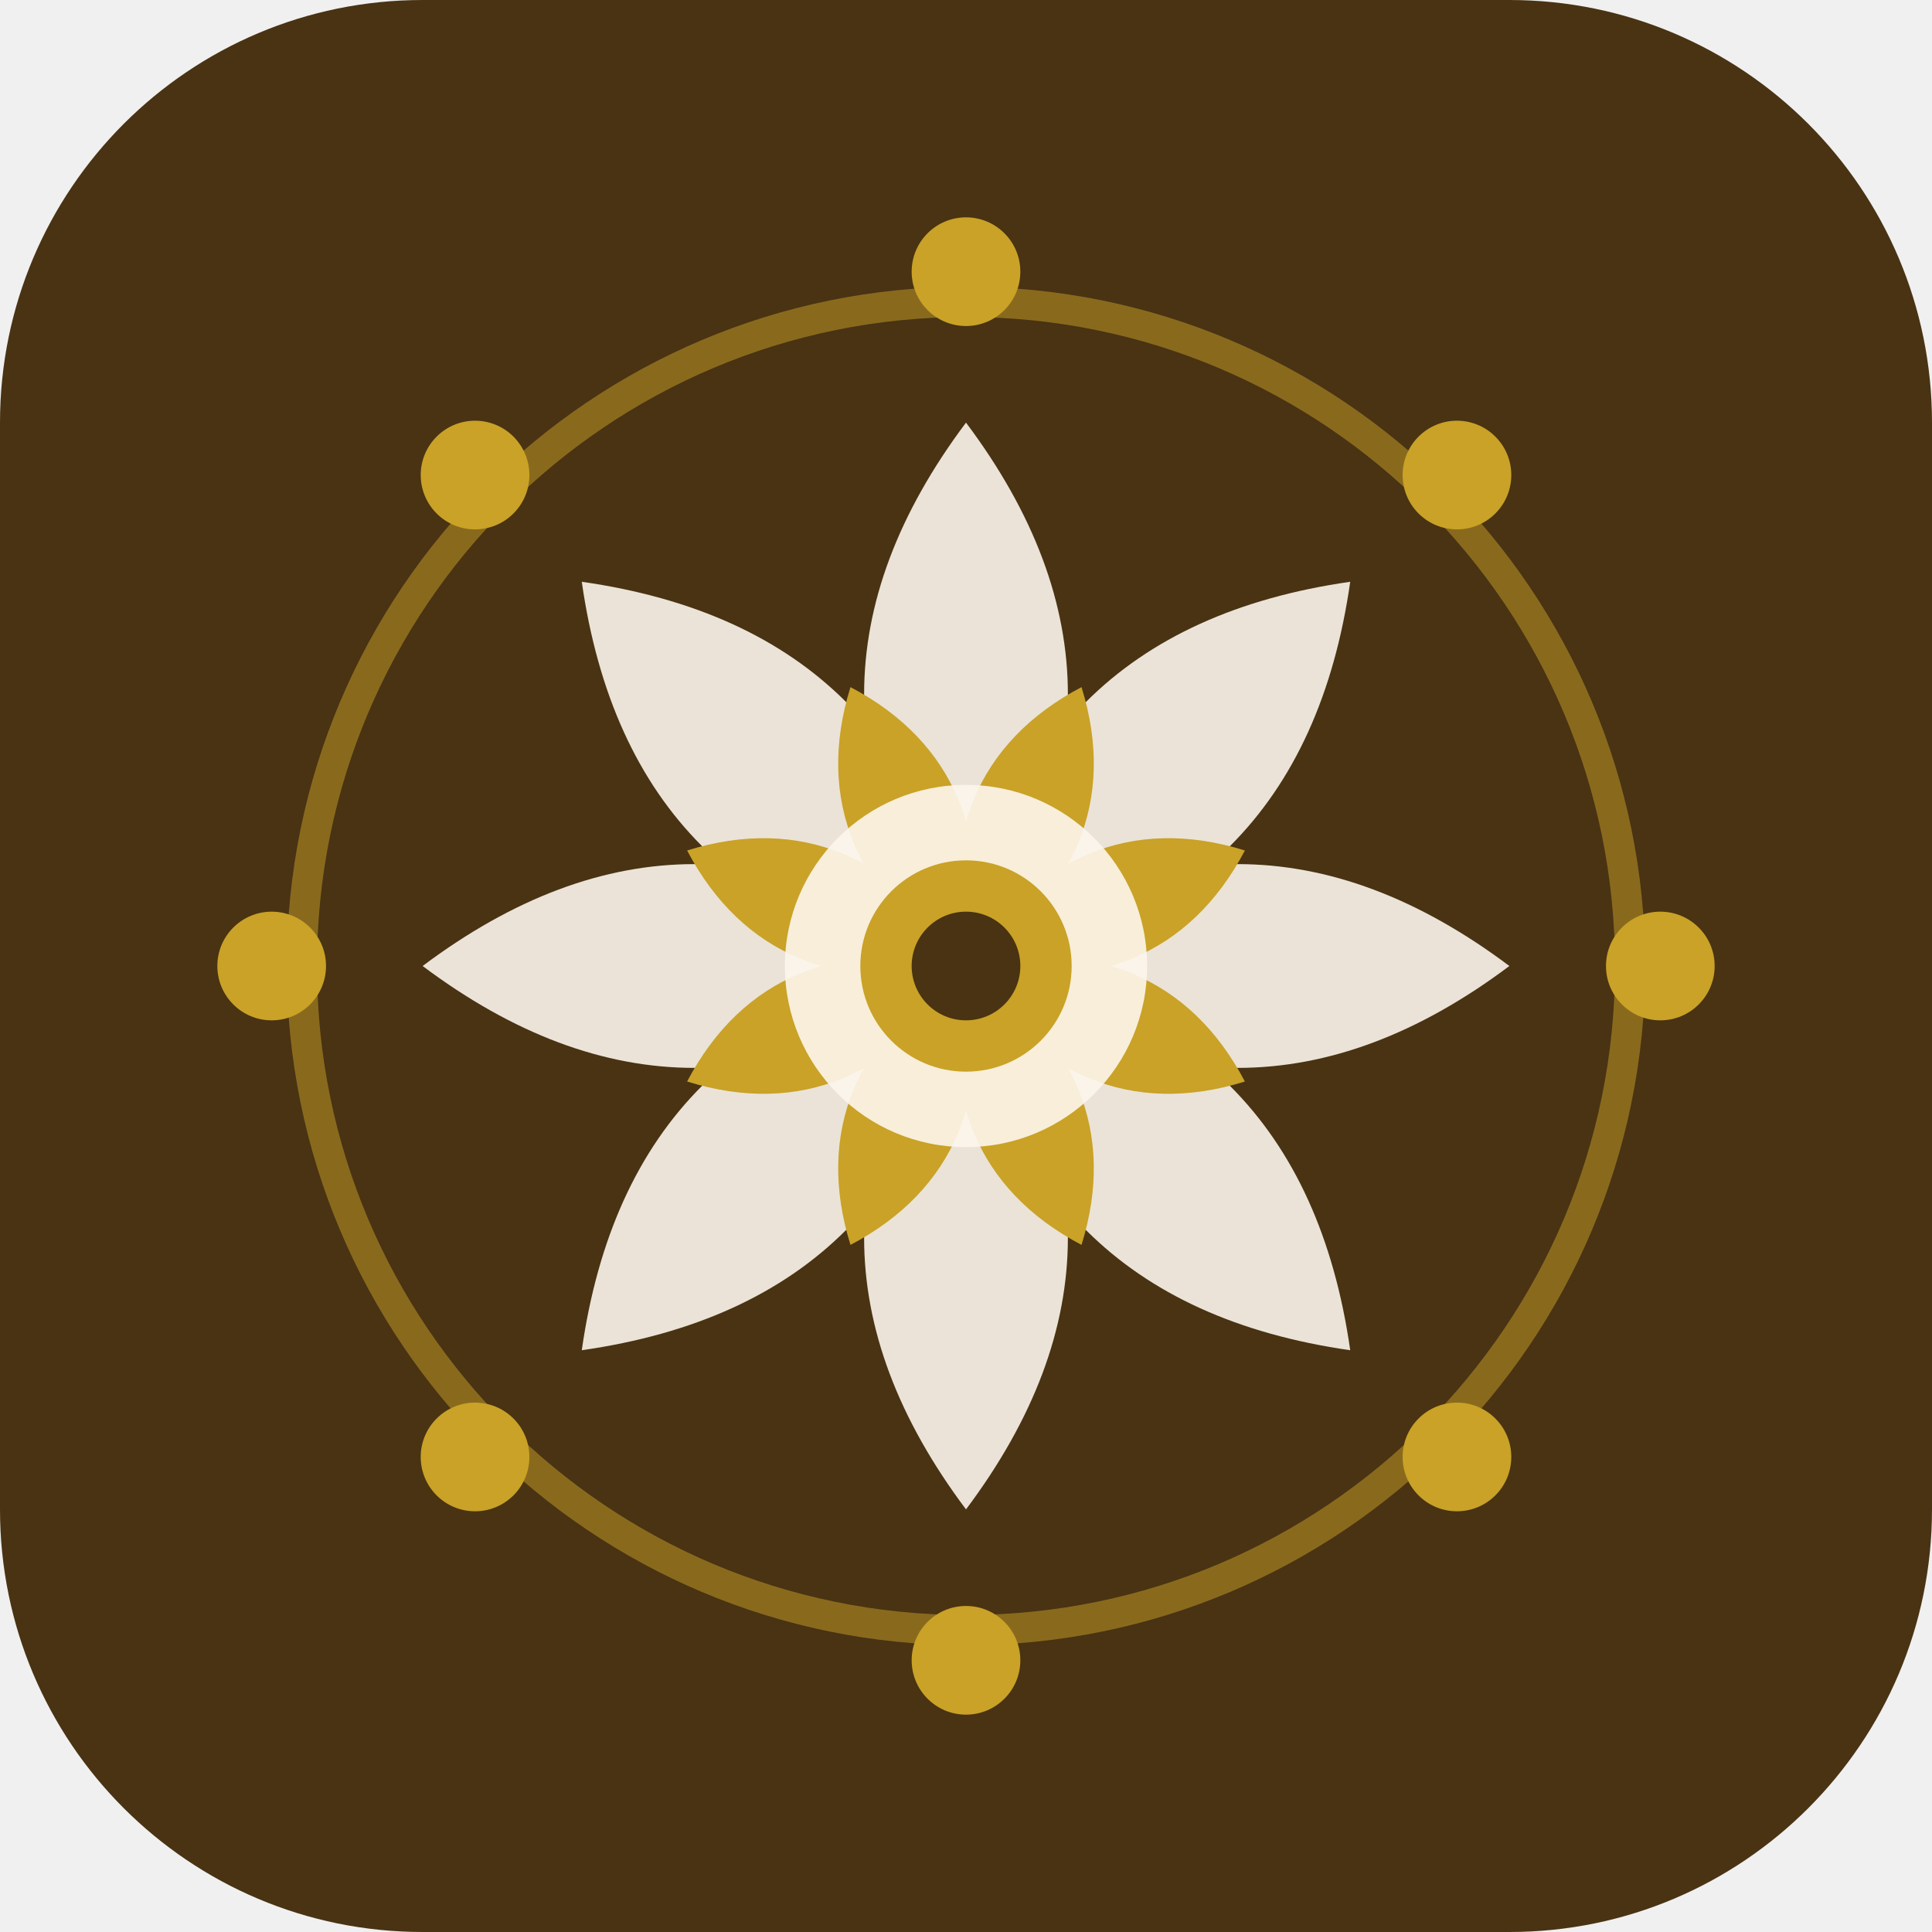
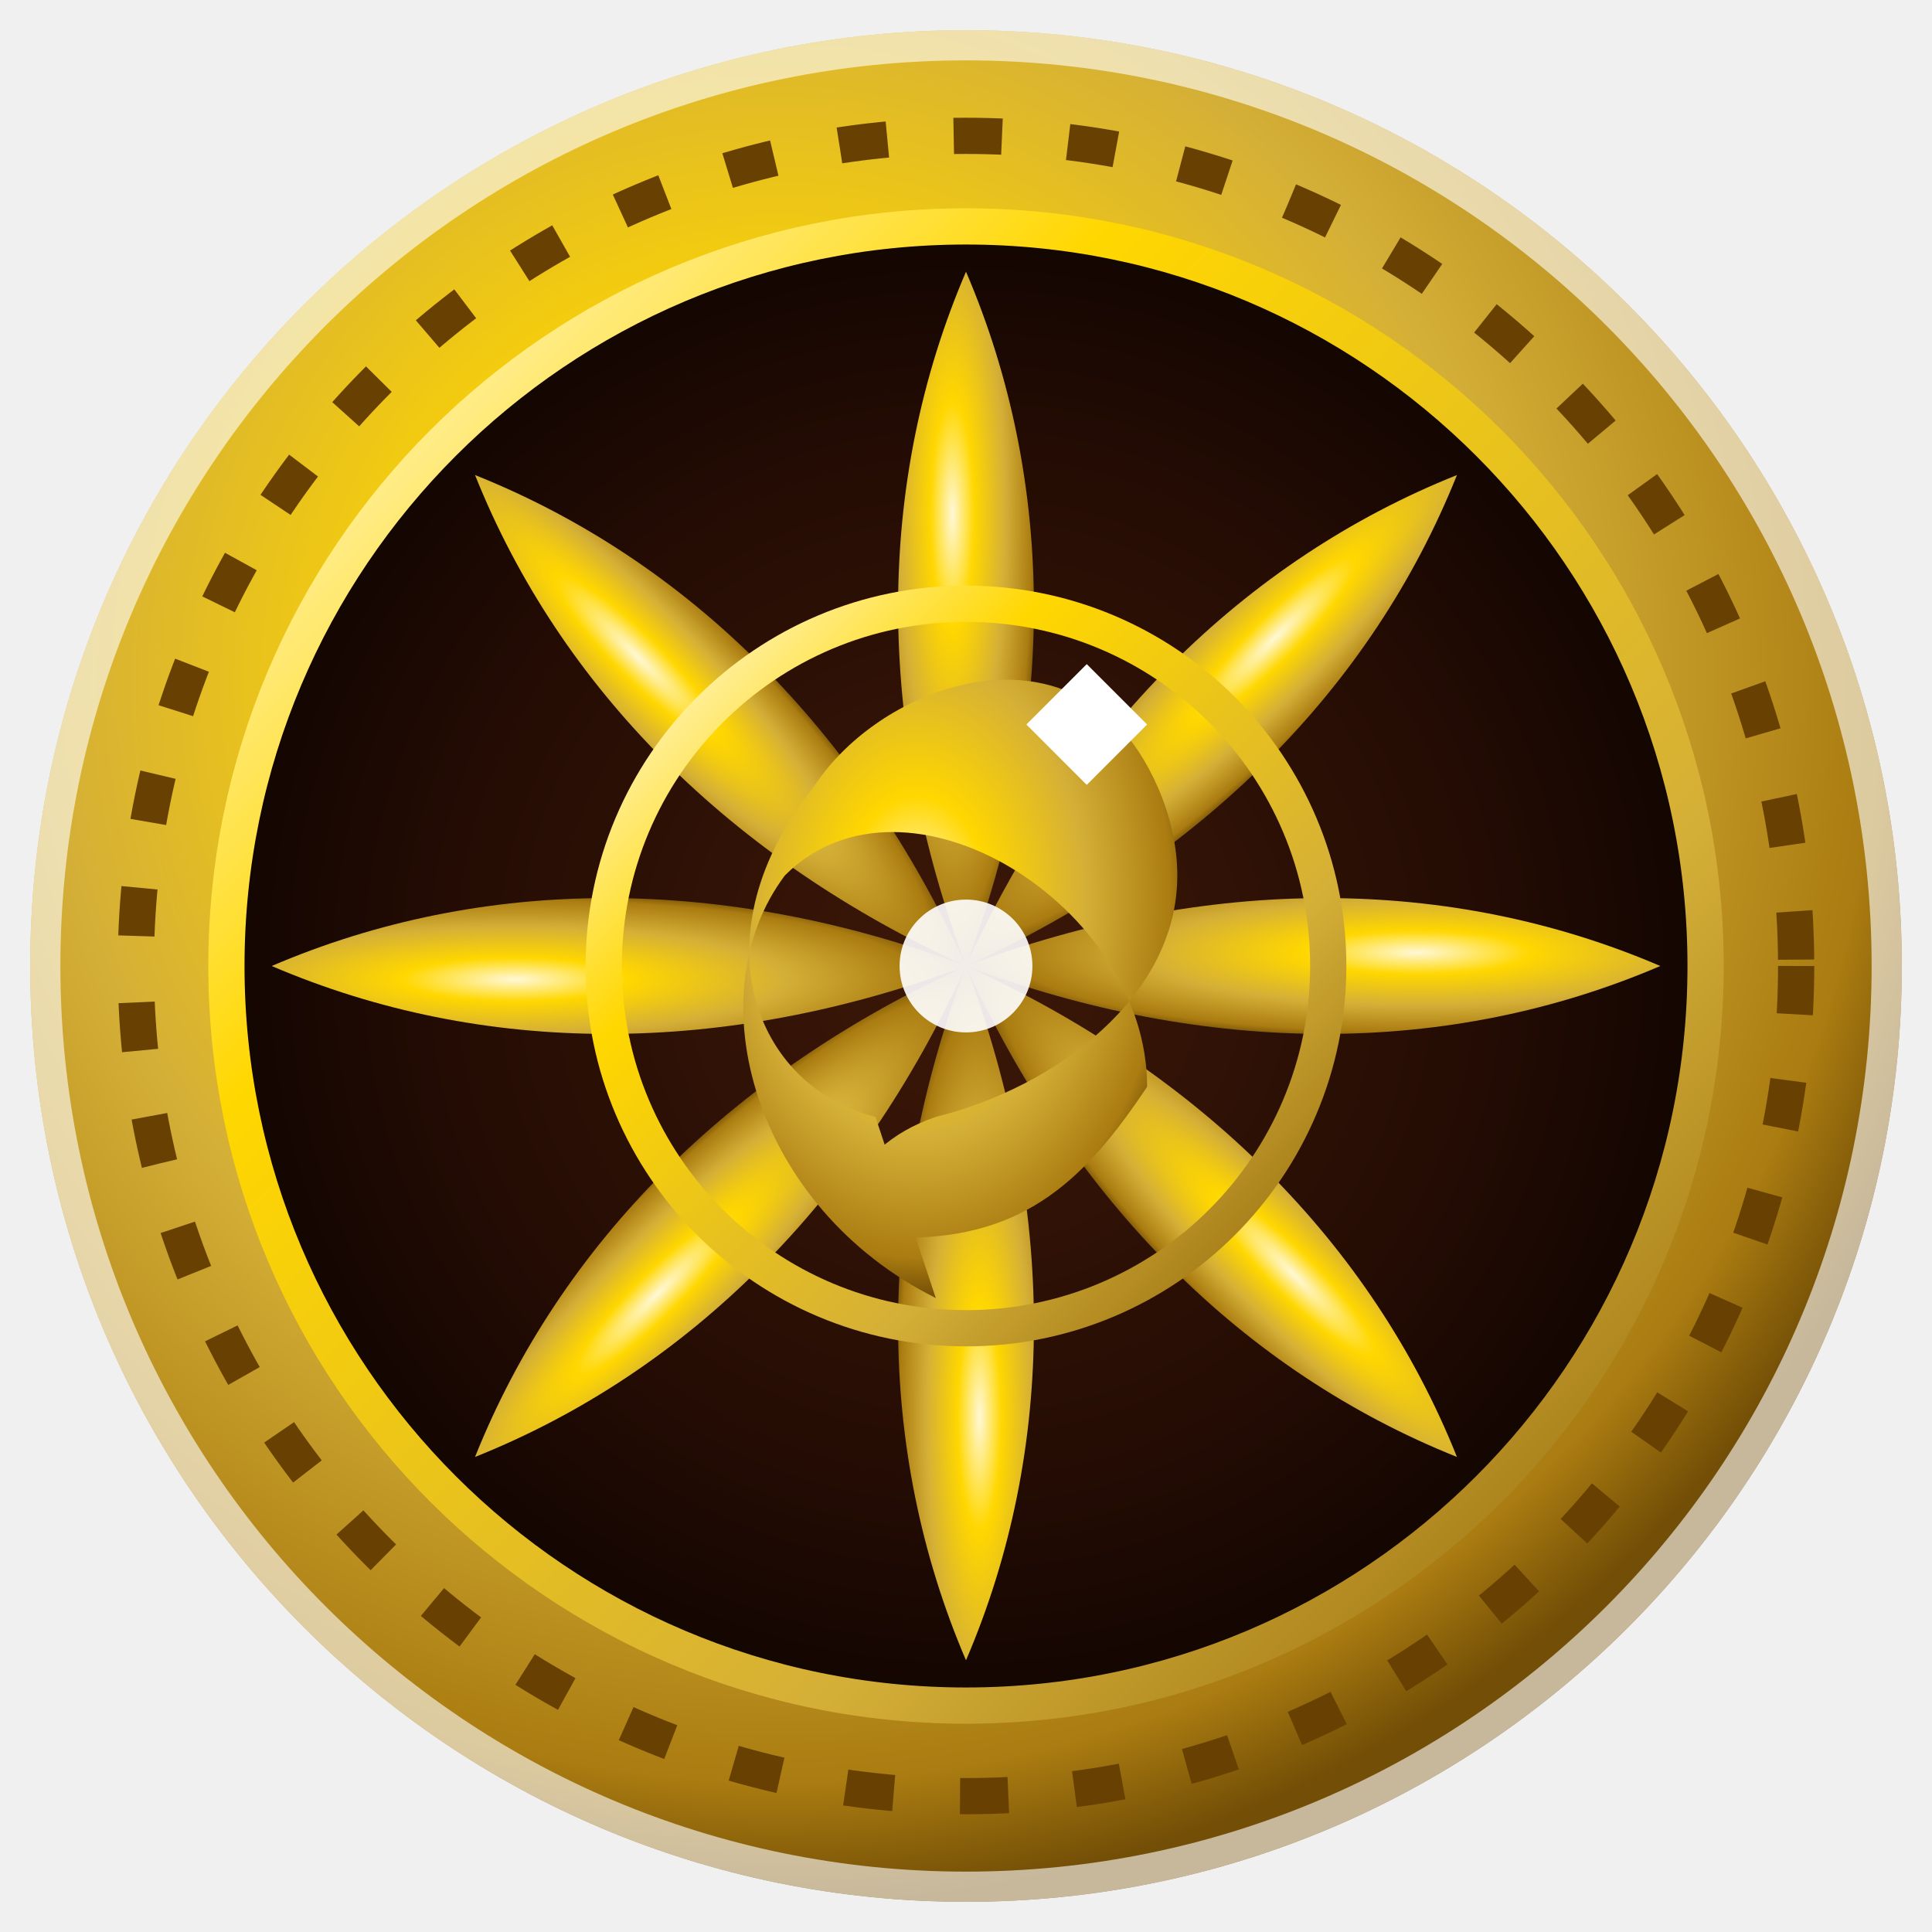
<svg xmlns="http://www.w3.org/2000/svg" viewBox="0 0 64 64">
-   <rect width="64" height="64" rx="14" fill="#493313" />
+   <defs>
+     <radialGradient id="brightGoldDisc" cx="40%" cy="35%" r="65%">
+       <stop offset="0%" stop-color="#fff8d6" />
+       <stop offset="25%" stop-color="#ffd700" />
+       <stop offset="60%" stop-color="#d4af37" />
+       <stop offset="90%" stop-color="#aa7c11" />
+       <stop offset="100%" stop-color="#734e06" />
+     </radialGradient>
+     <radialGradient id="innerGlow" cx="50%" cy="50%" r="50%">
+       <stop offset="0%" stop-color="#3d1808" />
+       <stop offset="70%" stop-color="#240c04" />
+       <stop offset="100%" stop-color="#120501" />
+     </radialGradient>
+     <linearGradient id="goldStroke" x1="0%" y1="0%" x2="100%" y2="100%">
+       <stop offset="0%" stop-color="#ffffff" />
+       <stop offset="30%" stop-color="#ffd700" />
+       <stop offset="70%" stop-color="#d4af37" />
+       <stop offset="100%" stop-color="#8c6109" />
+     </linearGradient>
+   </defs>
+   <circle cx="32" cy="32" r="31" fill="url(#brightGoldDisc)" />
+   <circle cx="32" cy="32" r="30.5" fill="none" stroke="#fff" stroke-width="1" opacity="0.6" />
+   <circle cx="32" cy="32" r="27.5" fill="none" stroke="#684102" stroke-width="1.2" stroke-dasharray="1.6,2.2" />
+   <circle cx="32" cy="32" r="24.5" fill="url(#innerGlow)" stroke="url(#goldStroke)" stroke-width="1.2" />
  <g transform="translate(32,32)">
-     <circle r="22" fill="none" stroke="#c9a227" stroke-width="1" opacity="0.5" />
-     <circle cx="0" cy="-23" r="1.8" fill="#c9a227" />
-     <circle cx="0" cy="-23" r="1.8" fill="#c9a227" transform="rotate(45)" />
-     <circle cx="0" cy="-23" r="1.8" fill="#c9a227" transform="rotate(90)" />
-     <circle cx="0" cy="-23" r="1.8" fill="#c9a227" transform="rotate(135)" />
-     <circle cx="0" cy="-23" r="1.8" fill="#c9a227" transform="rotate(180)" />
-     <circle cx="0" cy="-23" r="1.8" fill="#c9a227" transform="rotate(225)" />
-     <circle cx="0" cy="-23" r="1.8" fill="#c9a227" transform="rotate(270)" />
-     <circle cx="0" cy="-23" r="1.8" fill="#c9a227" transform="rotate(315)" />
-     <path d="M 0,-18 C 4.5,-12 4.5,-6 0,0 C -4.5,-6 -4.5,-12 0,-18" fill="rgba(253,246,236,0.9)" />
-     <path d="M 0,-18 C 4.5,-12 4.5,-6 0,0 C -4.5,-6 -4.5,-12 0,-18" fill="rgba(253,246,236,0.9)" transform="rotate(45)" />
-     <path d="M 0,-18 C 4.5,-12 4.5,-6 0,0 C -4.5,-6 -4.5,-12 0,-18" fill="rgba(253,246,236,0.9)" transform="rotate(90)" />
-     <path d="M 0,-18 C 4.5,-12 4.5,-6 0,0 C -4.5,-6 -4.5,-12 0,-18" fill="rgba(253,246,236,0.9)" transform="rotate(135)" />
-     <path d="M 0,-18 C 4.5,-12 4.5,-6 0,0 C -4.5,-6 -4.5,-12 0,-18" fill="rgba(253,246,236,0.9)" transform="rotate(180)" />
-     <path d="M 0,-18 C 4.5,-12 4.5,-6 0,0 C -4.5,-6 -4.5,-12 0,-18" fill="rgba(253,246,236,0.9)" transform="rotate(225)" />
-     <path d="M 0,-18 C 4.5,-12 4.5,-6 0,0 C -4.5,-6 -4.5,-12 0,-18" fill="rgba(253,246,236,0.9)" transform="rotate(270)" />
-     <path d="M 0,-18 C 4.5,-12 4.5,-6 0,0 C -4.5,-6 -4.5,-12 0,-18" fill="rgba(253,246,236,0.9)" transform="rotate(315)" />
-     <path d="M 0,-10 C 2.5,-7 2.5,-3.5 0,0 C -2.5,-3.5 -2.5,-7 0,-10" fill="#c9a227" transform="rotate(22.5)" />
-     <path d="M 0,-10 C 2.5,-7 2.5,-3.5 0,0 C -2.5,-3.5 -2.5,-7 0,-10" fill="#c9a227" transform="rotate(67.5)" />
-     <path d="M 0,-10 C 2.5,-7 2.5,-3.5 0,0 C -2.5,-3.5 -2.5,-7 0,-10" fill="#c9a227" transform="rotate(112.5)" />
-     <path d="M 0,-10 C 2.5,-7 2.5,-3.5 0,0 C -2.5,-3.5 -2.5,-7 0,-10" fill="#c9a227" transform="rotate(157.5)" />
-     <path d="M 0,-10 C 2.5,-7 2.5,-3.5 0,0 C -2.5,-3.5 -2.5,-7 0,-10" fill="#c9a227" transform="rotate(202.5)" />
-     <path d="M 0,-10 C 2.5,-7 2.5,-3.5 0,0 C -2.5,-3.5 -2.5,-7 0,-10" fill="#c9a227" transform="rotate(247.5)" />
-     <path d="M 0,-10 C 2.5,-7 2.5,-3.5 0,0 C -2.5,-3.5 -2.5,-7 0,-10" fill="#c9a227" transform="rotate(292.5)" />
-     <path d="M 0,-10 C 2.5,-7 2.5,-3.5 0,0 C -2.5,-3.5 -2.5,-7 0,-10" fill="#c9a227" transform="rotate(337.5)" />
-     <circle r="6" fill="rgba(253,246,236,0.9)" />
-     <circle r="3.5" fill="#c9a227" />
-     <circle r="1.8" fill="#493313" />
+     <g fill="url(#brightGoldDisc)">
+       <path d="M0,-23 C3,-16 3,-8 0,0 C-3,-8 -3,-16 0,-23" />
+       <path d="M0,-23 C3,-16 3,-8 0,0 C-3,-8 -3,-16 0,-23" transform="rotate(45)" />
+       <path d="M0,-23 C3,-16 3,-8 0,0 C-3,-8 -3,-16 0,-23" transform="rotate(90)" />
+       <path d="M0,-23 C3,-16 3,-8 0,0 C-3,-8 -3,-16 0,-23" transform="rotate(135)" />
+       <path d="M0,-23 C3,-16 3,-8 0,0 C-3,-8 -3,-16 0,-23" transform="rotate(180)" />
+       <path d="M0,-23 C3,-16 3,-8 0,0 C-3,-8 -3,-16 0,-23" transform="rotate(225)" />
+       <path d="M0,-23 C3,-16 3,-8 0,0 C-3,-8 -3,-16 0,-23" transform="rotate(270)" />
+       <path d="M0,-23 C3,-16 3,-8 0,0 C-3,-8 -3,-16 0,-23" transform="rotate(315)" />
+     </g>
+     <circle r="12" fill="none" stroke="url(#goldStroke)" stroke-width="1.2" />
+     <path d="M-3,5 C-7,4 -9,-1 -5,-6 C-3,-9 2,-11 5,-8 C6,-7 7,-5 7,-3 C7,1 3,4 -1,5 C-4,6 -5,9 -2,9 C2,9 4,7 6,4 C6,-2 -2,-7 -6,-3 C-9,1 -7,8 -1,11 Z" fill="url(#brightGoldDisc)" />
+     <polygon points="4,-10 6,-8 4,-6 2,-8" fill="#ffffff" />
+     <circle cx="0" cy="0" r="2.2" fill="#fff" opacity="0.9" />
  </g>
</svg>
